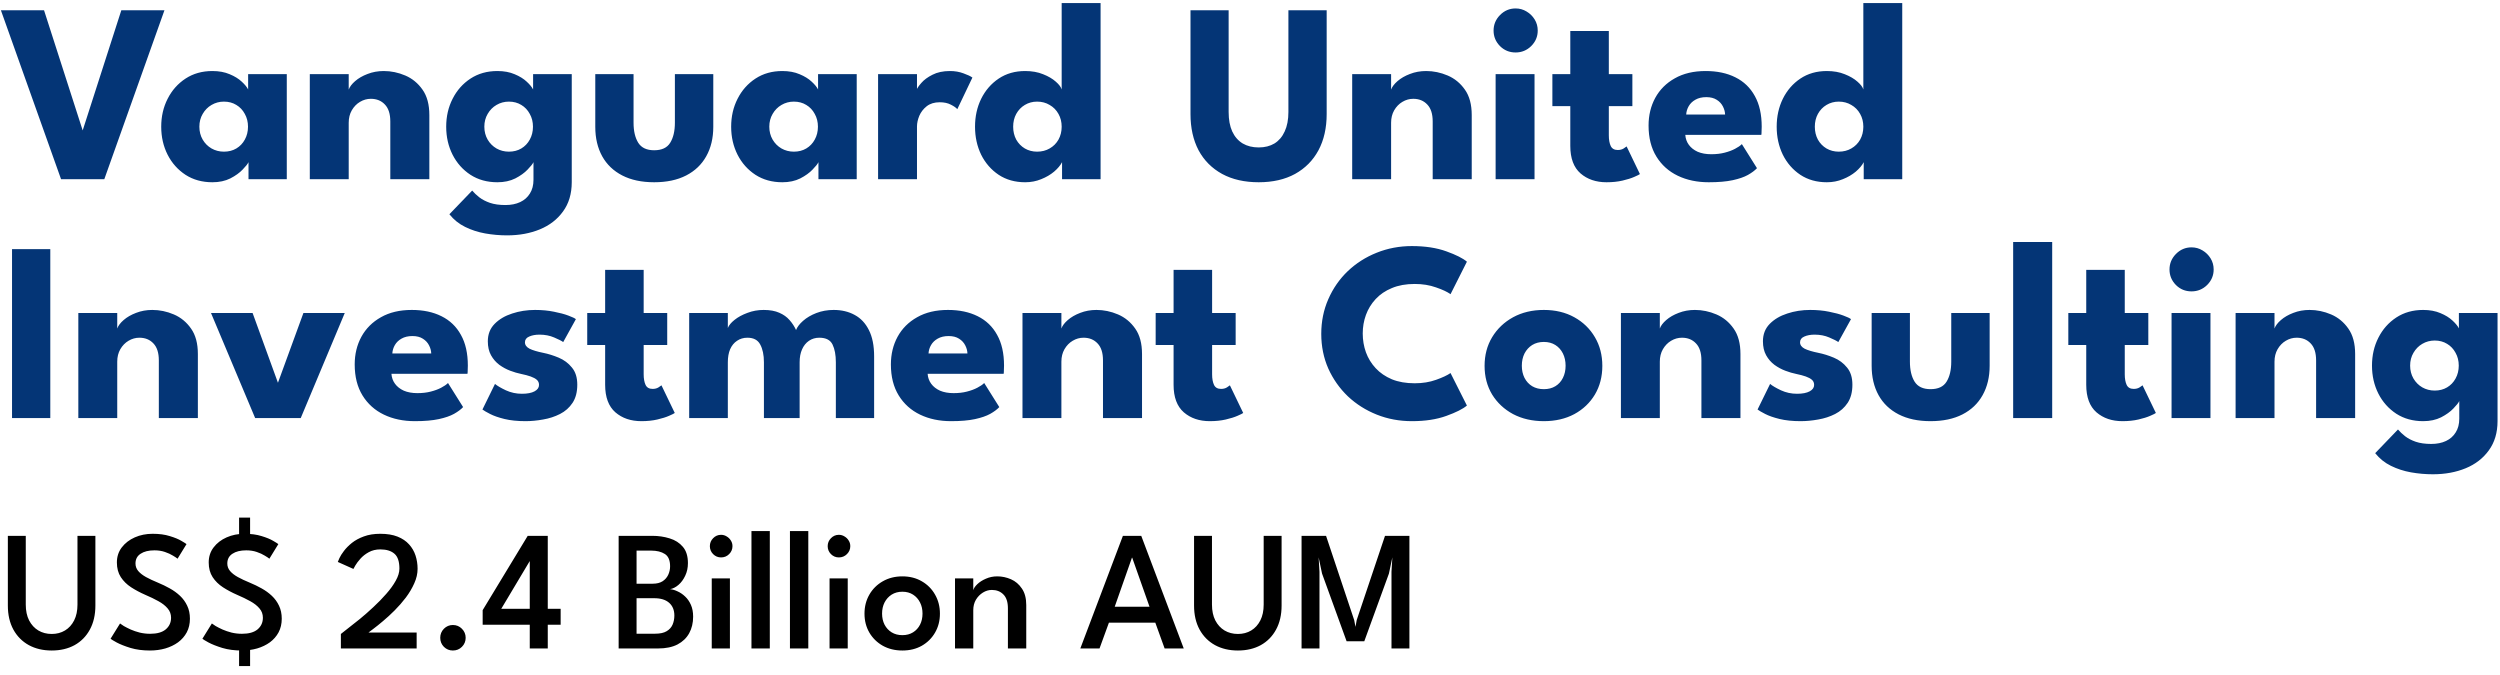
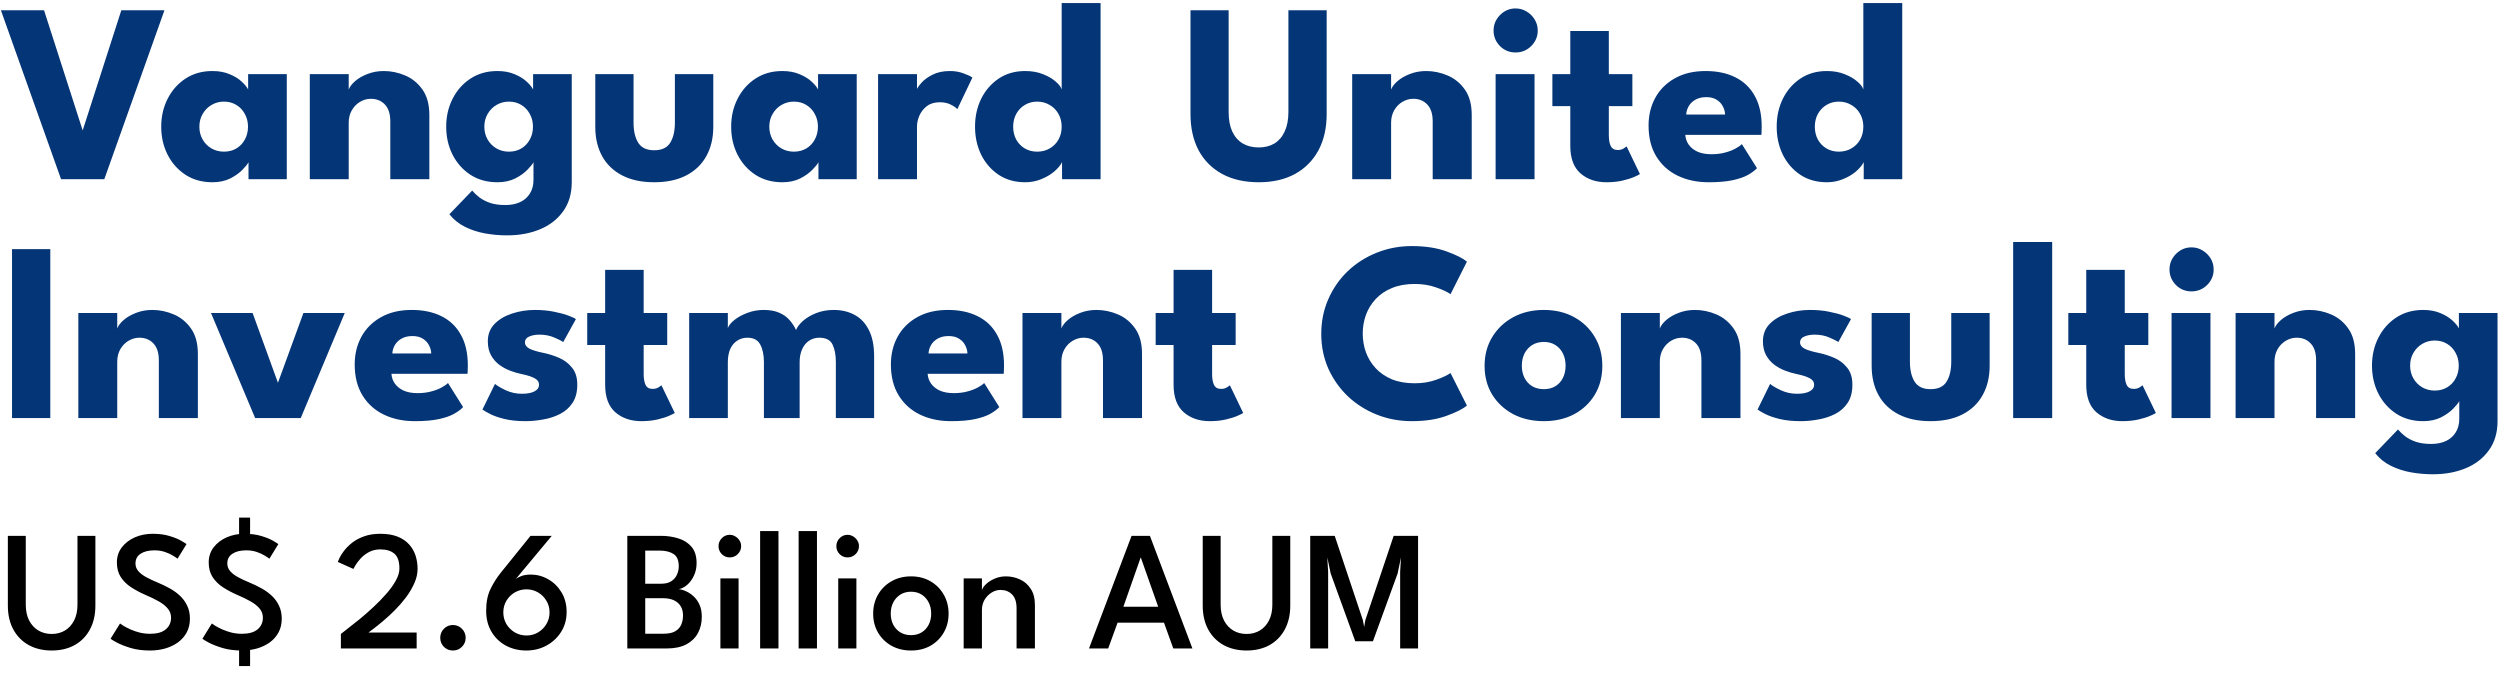
<svg xmlns="http://www.w3.org/2000/svg" width="293" height="79" viewBox="0 0 293 79" fill="none">
  <path d="M12.225 21H7.155L0.105 1.2H5.16L9.69 15.285L14.22 1.2H19.275L12.225 21ZM29.125 21V19.005C29.035 19.205 28.805 19.495 28.436 19.875C28.076 20.255 27.596 20.6 26.995 20.91C26.395 21.21 25.695 21.36 24.895 21.36C23.695 21.36 22.645 21.07 21.745 20.49C20.846 19.9 20.145 19.115 19.645 18.135C19.145 17.145 18.895 16.05 18.895 14.85C18.895 13.65 19.145 12.56 19.645 11.58C20.145 10.59 20.846 9.8 21.745 9.21C22.645 8.62 23.695 8.325 24.895 8.325C25.666 8.325 26.34 8.45 26.921 8.7C27.5 8.94 27.971 9.23 28.331 9.57C28.691 9.9 28.941 10.205 29.081 10.485V8.685H33.611V21H29.125ZM23.366 14.85C23.366 15.41 23.495 15.915 23.756 16.365C24.015 16.805 24.36 17.15 24.791 17.4C25.23 17.65 25.715 17.775 26.245 17.775C26.796 17.775 27.28 17.65 27.701 17.4C28.12 17.15 28.451 16.805 28.691 16.365C28.941 15.915 29.066 15.41 29.066 14.85C29.066 14.29 28.941 13.79 28.691 13.35C28.451 12.9 28.12 12.55 27.701 12.3C27.28 12.04 26.796 11.91 26.245 11.91C25.715 11.91 25.23 12.04 24.791 12.3C24.36 12.55 24.015 12.9 23.756 13.35C23.495 13.79 23.366 14.29 23.366 14.85ZM44.979 8.325C45.839 8.325 46.679 8.5 47.499 8.85C48.319 9.2 48.994 9.755 49.524 10.515C50.054 11.265 50.319 12.255 50.319 13.485V21H45.744V14.235C45.744 13.355 45.534 12.695 45.114 12.255C44.694 11.805 44.144 11.58 43.464 11.58C43.014 11.58 42.589 11.7 42.189 11.94C41.799 12.17 41.479 12.5 41.229 12.93C40.989 13.35 40.869 13.835 40.869 14.385V21H36.309V8.685H40.869V10.5C40.989 10.17 41.239 9.84 41.619 9.51C42.009 9.17 42.494 8.89 43.074 8.67C43.664 8.44 44.299 8.325 44.979 8.325ZM59.434 27.585C58.574 27.585 57.719 27.51 56.869 27.36C56.029 27.21 55.244 26.955 54.514 26.595C53.784 26.235 53.169 25.74 52.669 25.11L55.339 22.335C55.569 22.605 55.849 22.87 56.179 23.13C56.519 23.39 56.934 23.605 57.424 23.775C57.924 23.945 58.529 24.03 59.239 24.03C59.899 24.03 60.474 23.915 60.964 23.685C61.454 23.455 61.834 23.12 62.104 22.68C62.384 22.24 62.524 21.705 62.524 21.075V20.775H67.009V21.345C67.009 22.705 66.669 23.85 65.989 24.78C65.319 25.71 64.414 26.41 63.274 26.88C62.134 27.35 60.854 27.585 59.434 27.585ZM62.524 21V19.005C62.434 19.205 62.204 19.495 61.834 19.875C61.474 20.255 60.994 20.6 60.394 20.91C59.794 21.21 59.094 21.36 58.294 21.36C57.094 21.36 56.044 21.07 55.144 20.49C54.244 19.9 53.544 19.115 53.044 18.135C52.544 17.145 52.294 16.05 52.294 14.85C52.294 13.65 52.544 12.56 53.044 11.58C53.544 10.59 54.244 9.8 55.144 9.21C56.044 8.62 57.094 8.325 58.294 8.325C59.064 8.325 59.739 8.45 60.319 8.7C60.899 8.94 61.369 9.23 61.729 9.57C62.089 9.9 62.339 10.205 62.479 10.485V8.685H67.009V21H62.524ZM56.764 14.85C56.764 15.41 56.894 15.915 57.154 16.365C57.414 16.805 57.759 17.15 58.189 17.4C58.629 17.65 59.114 17.775 59.644 17.775C60.194 17.775 60.679 17.65 61.099 17.4C61.519 17.15 61.849 16.805 62.089 16.365C62.339 15.915 62.464 15.41 62.464 14.85C62.464 14.29 62.339 13.79 62.089 13.35C61.849 12.9 61.519 12.55 61.099 12.3C60.679 12.04 60.194 11.91 59.644 11.91C59.114 11.91 58.629 12.04 58.189 12.3C57.759 12.55 57.414 12.9 57.154 13.35C56.894 13.79 56.764 14.29 56.764 14.85ZM74.252 14.385C74.252 15.365 74.437 16.15 74.807 16.74C75.177 17.32 75.797 17.61 76.667 17.61C77.557 17.61 78.182 17.32 78.542 16.74C78.912 16.15 79.097 15.365 79.097 14.385V8.685H83.597V14.865C83.597 16.185 83.322 17.335 82.772 18.315C82.232 19.285 81.447 20.035 80.417 20.565C79.387 21.095 78.137 21.36 76.667 21.36C75.207 21.36 73.962 21.095 72.932 20.565C71.902 20.035 71.117 19.285 70.577 18.315C70.037 17.335 69.767 16.185 69.767 14.865V8.685H74.252V14.385ZM95.922 21V19.005C95.832 19.205 95.602 19.495 95.232 19.875C94.872 20.255 94.392 20.6 93.792 20.91C93.192 21.21 92.492 21.36 91.692 21.36C90.492 21.36 89.442 21.07 88.542 20.49C87.642 19.9 86.942 19.115 86.442 18.135C85.942 17.145 85.692 16.05 85.692 14.85C85.692 13.65 85.942 12.56 86.442 11.58C86.942 10.59 87.642 9.8 88.542 9.21C89.442 8.62 90.492 8.325 91.692 8.325C92.462 8.325 93.137 8.45 93.717 8.7C94.297 8.94 94.767 9.23 95.127 9.57C95.487 9.9 95.737 10.205 95.877 10.485V8.685H100.407V21H95.922ZM90.162 14.85C90.162 15.41 90.292 15.915 90.552 16.365C90.812 16.805 91.157 17.15 91.587 17.4C92.027 17.65 92.512 17.775 93.042 17.775C93.592 17.775 94.077 17.65 94.497 17.4C94.917 17.15 95.247 16.805 95.487 16.365C95.737 15.915 95.862 15.41 95.862 14.85C95.862 14.29 95.737 13.79 95.487 13.35C95.247 12.9 94.917 12.55 94.497 12.3C94.077 12.04 93.592 11.91 93.042 11.91C92.512 11.91 92.027 12.04 91.587 12.3C91.157 12.55 90.812 12.9 90.552 13.35C90.292 13.79 90.162 14.29 90.162 14.85ZM107.471 21H102.911V8.685H107.471V10.59H107.396C107.476 10.36 107.671 10.07 107.981 9.72C108.291 9.36 108.726 9.04 109.286 8.76C109.846 8.47 110.531 8.325 111.341 8.325C111.911 8.325 112.436 8.415 112.916 8.595C113.396 8.765 113.746 8.93 113.966 9.09L112.196 12.795C112.056 12.625 111.806 12.45 111.446 12.27C111.096 12.08 110.656 11.985 110.126 11.985C109.516 11.985 109.011 12.14 108.611 12.45C108.221 12.76 107.931 13.135 107.741 13.575C107.561 14.015 107.471 14.43 107.471 14.82V21ZM120.153 21.36C118.963 21.36 117.928 21.07 117.048 20.49C116.168 19.9 115.483 19.115 114.993 18.135C114.513 17.145 114.273 16.05 114.273 14.85C114.273 13.65 114.513 12.56 114.993 11.58C115.483 10.59 116.168 9.8 117.048 9.21C117.928 8.62 118.963 8.325 120.153 8.325C120.943 8.325 121.643 8.45 122.253 8.7C122.863 8.94 123.358 9.23 123.738 9.57C124.118 9.9 124.348 10.205 124.428 10.485V0.36H128.988V21H124.473V19.005C124.283 19.375 123.973 19.745 123.543 20.115C123.113 20.475 122.608 20.77 122.028 21C121.448 21.24 120.823 21.36 120.153 21.36ZM121.548 17.775C122.098 17.775 122.588 17.65 123.018 17.4C123.458 17.15 123.803 16.805 124.053 16.365C124.303 15.915 124.428 15.41 124.428 14.85C124.428 14.29 124.303 13.79 124.053 13.35C123.803 12.9 123.458 12.55 123.018 12.3C122.588 12.04 122.098 11.91 121.548 11.91C121.018 11.91 120.538 12.04 120.108 12.3C119.688 12.55 119.353 12.9 119.103 13.35C118.863 13.79 118.743 14.29 118.743 14.85C118.743 15.41 118.863 15.915 119.103 16.365C119.353 16.805 119.688 17.15 120.108 17.4C120.538 17.65 121.018 17.775 121.548 17.775ZM151.001 1.2H155.486V13.365C155.486 14.995 155.166 16.41 154.526 17.61C153.886 18.8 152.971 19.725 151.781 20.385C150.591 21.035 149.171 21.36 147.521 21.36C145.861 21.36 144.431 21.035 143.231 20.385C142.031 19.725 141.111 18.8 140.471 17.61C139.841 16.41 139.526 14.995 139.526 13.365V1.2H143.996V13.125C143.996 14.025 144.136 14.785 144.416 15.405C144.706 16.025 145.116 16.495 145.646 16.815C146.176 17.125 146.801 17.28 147.521 17.28C148.231 17.28 148.846 17.125 149.366 16.815C149.886 16.495 150.286 16.025 150.566 15.405C150.856 14.785 151.001 14.025 151.001 13.125V1.2ZM167.147 8.325C168.007 8.325 168.847 8.5 169.667 8.85C170.487 9.2 171.162 9.755 171.692 10.515C172.222 11.265 172.487 12.255 172.487 13.485V21H167.912V14.235C167.912 13.355 167.702 12.695 167.282 12.255C166.862 11.805 166.312 11.58 165.632 11.58C165.182 11.58 164.757 11.7 164.357 11.94C163.967 12.17 163.647 12.5 163.397 12.93C163.157 13.35 163.037 13.835 163.037 14.385V21H158.477V8.685H163.037V10.5C163.157 10.17 163.407 9.84 163.787 9.51C164.177 9.17 164.662 8.89 165.242 8.67C165.832 8.44 166.467 8.325 167.147 8.325ZM175.287 21V8.685H179.847V21H175.287ZM177.627 6.15C176.907 6.15 176.297 5.9 175.797 5.4C175.297 4.89 175.047 4.285 175.047 3.585C175.047 2.885 175.297 2.28 175.797 1.77C176.307 1.25 176.917 0.99 177.627 0.99C178.097 0.99 178.527 1.11 178.917 1.35C179.307 1.58 179.622 1.89 179.862 2.28C180.102 2.67 180.222 3.105 180.222 3.585C180.222 4.285 179.967 4.89 179.457 5.4C178.947 5.9 178.337 6.15 177.627 6.15ZM181.939 8.685H184.039V3.63H188.554V8.685H191.314V12.435H188.554V15.87C188.554 16.38 188.629 16.795 188.779 17.115C188.929 17.425 189.204 17.58 189.604 17.58C189.874 17.58 190.104 17.52 190.294 17.4C190.484 17.28 190.599 17.2 190.639 17.16L192.199 20.4C192.129 20.46 191.909 20.57 191.539 20.73C191.179 20.89 190.719 21.035 190.159 21.165C189.599 21.295 188.974 21.36 188.284 21.36C187.054 21.36 186.039 21.015 185.239 20.325C184.439 19.625 184.039 18.55 184.039 17.1V12.435H181.939V8.685ZM197.517 15.81C197.547 16.25 197.687 16.64 197.937 16.98C198.187 17.32 198.532 17.59 198.972 17.79C199.422 17.98 199.952 18.075 200.562 18.075C201.142 18.075 201.662 18.015 202.122 17.895C202.592 17.775 202.997 17.625 203.337 17.445C203.687 17.265 203.957 17.08 204.147 16.89L205.917 19.71C205.667 19.98 205.312 20.245 204.852 20.505C204.402 20.755 203.807 20.96 203.067 21.12C202.327 21.28 201.392 21.36 200.262 21.36C198.902 21.36 197.692 21.105 196.632 20.595C195.572 20.085 194.737 19.335 194.127 18.345C193.517 17.355 193.212 16.145 193.212 14.715C193.212 13.515 193.472 12.435 193.992 11.475C194.522 10.505 195.287 9.74 196.287 9.18C197.287 8.61 198.492 8.325 199.902 8.325C201.242 8.325 202.402 8.57 203.382 9.06C204.372 9.55 205.132 10.28 205.662 11.25C206.202 12.21 206.472 13.41 206.472 14.85C206.472 14.93 206.467 15.09 206.457 15.33C206.457 15.57 206.447 15.73 206.427 15.81H197.517ZM202.182 13.425C202.172 13.105 202.087 12.79 201.927 12.48C201.767 12.16 201.527 11.9 201.207 11.7C200.887 11.49 200.477 11.385 199.977 11.385C199.477 11.385 199.052 11.485 198.702 11.685C198.362 11.875 198.102 12.125 197.922 12.435C197.742 12.745 197.642 13.075 197.622 13.425H202.182ZM214.108 21.36C212.918 21.36 211.883 21.07 211.003 20.49C210.123 19.9 209.438 19.115 208.948 18.135C208.468 17.145 208.228 16.05 208.228 14.85C208.228 13.65 208.468 12.56 208.948 11.58C209.438 10.59 210.123 9.8 211.003 9.21C211.883 8.62 212.918 8.325 214.108 8.325C214.898 8.325 215.598 8.45 216.208 8.7C216.818 8.94 217.313 9.23 217.693 9.57C218.073 9.9 218.303 10.205 218.383 10.485V0.36H222.943V21H218.428V19.005C218.238 19.375 217.928 19.745 217.498 20.115C217.068 20.475 216.563 20.77 215.983 21C215.403 21.24 214.778 21.36 214.108 21.36ZM215.503 17.775C216.053 17.775 216.543 17.65 216.973 17.4C217.413 17.15 217.758 16.805 218.008 16.365C218.258 15.915 218.383 15.41 218.383 14.85C218.383 14.29 218.258 13.79 218.008 13.35C217.758 12.9 217.413 12.55 216.973 12.3C216.543 12.04 216.053 11.91 215.503 11.91C214.973 11.91 214.493 12.04 214.063 12.3C213.643 12.55 213.308 12.9 213.058 13.35C212.818 13.79 212.698 14.29 212.698 14.85C212.698 15.41 212.818 15.915 213.058 16.365C213.308 16.805 213.643 17.15 214.063 17.4C214.493 17.65 214.973 17.775 215.503 17.775ZM1.41 29.2H5.895V49H1.41V29.2ZM17.85 36.325C18.71 36.325 19.55 36.5 20.37 36.85C21.19 37.2 21.865 37.755 22.395 38.515C22.925 39.265 23.19 40.255 23.19 41.485V49H18.615V42.235C18.615 41.355 18.405 40.695 17.985 40.255C17.565 39.805 17.015 39.58 16.335 39.58C15.885 39.58 15.46 39.7 15.06 39.94C14.67 40.17 14.35 40.5 14.1 40.93C13.86 41.35 13.74 41.835 13.74 42.385V49H9.18V36.685H13.74V38.5C13.86 38.17 14.11 37.84 14.49 37.51C14.88 37.17 15.365 36.89 15.945 36.67C16.535 36.44 17.17 36.325 17.85 36.325ZM24.73 36.685H29.605L32.575 44.86L35.56 36.685H40.405L35.245 49H29.905L24.73 36.685ZM45.876 43.81C45.906 44.25 46.046 44.64 46.296 44.98C46.546 45.32 46.891 45.59 47.331 45.79C47.781 45.98 48.311 46.075 48.921 46.075C49.501 46.075 50.021 46.015 50.481 45.895C50.951 45.775 51.356 45.625 51.696 45.445C52.046 45.265 52.316 45.08 52.506 44.89L54.276 47.71C54.026 47.98 53.671 48.245 53.211 48.505C52.761 48.755 52.166 48.96 51.426 49.12C50.686 49.28 49.751 49.36 48.621 49.36C47.261 49.36 46.051 49.105 44.991 48.595C43.931 48.085 43.096 47.335 42.486 46.345C41.876 45.355 41.571 44.145 41.571 42.715C41.571 41.515 41.831 40.435 42.351 39.475C42.881 38.505 43.646 37.74 44.646 37.18C45.646 36.61 46.851 36.325 48.261 36.325C49.601 36.325 50.761 36.57 51.741 37.06C52.731 37.55 53.491 38.28 54.021 39.25C54.561 40.21 54.831 41.41 54.831 42.85C54.831 42.93 54.826 43.09 54.816 43.33C54.816 43.57 54.806 43.73 54.786 43.81H45.876ZM50.541 41.425C50.531 41.105 50.446 40.79 50.286 40.48C50.126 40.16 49.886 39.9 49.566 39.7C49.246 39.49 48.836 39.385 48.336 39.385C47.836 39.385 47.411 39.485 47.061 39.685C46.721 39.875 46.461 40.125 46.281 40.435C46.101 40.745 46.001 41.075 45.981 41.425H50.541ZM62.708 36.325C63.518 36.325 64.258 36.395 64.928 36.535C65.598 36.665 66.158 36.815 66.608 36.985C67.068 37.155 67.363 37.295 67.493 37.405L66.008 40.09C65.818 39.95 65.463 39.77 64.943 39.55C64.433 39.33 63.863 39.22 63.233 39.22C62.753 39.22 62.348 39.295 62.018 39.445C61.688 39.585 61.523 39.81 61.523 40.12C61.523 40.43 61.703 40.68 62.063 40.87C62.433 41.05 62.963 41.21 63.653 41.35C64.253 41.47 64.863 41.66 65.483 41.92C66.103 42.18 66.618 42.565 67.028 43.075C67.448 43.575 67.658 44.245 67.658 45.085C67.658 45.945 67.473 46.655 67.103 47.215C66.733 47.775 66.243 48.21 65.633 48.52C65.023 48.83 64.363 49.045 63.653 49.165C62.943 49.295 62.253 49.36 61.583 49.36C60.643 49.36 59.823 49.275 59.123 49.105C58.433 48.935 57.873 48.74 57.443 48.52C57.013 48.3 56.713 48.125 56.543 47.995L58.013 44.995C58.273 45.215 58.698 45.465 59.288 45.745C59.878 46.015 60.503 46.15 61.163 46.15C61.803 46.15 62.298 46.055 62.648 45.865C62.998 45.675 63.173 45.425 63.173 45.115C63.173 44.865 63.088 44.665 62.918 44.515C62.748 44.365 62.508 44.235 62.198 44.125C61.888 44.015 61.513 43.915 61.073 43.825C60.673 43.745 60.248 43.62 59.798 43.45C59.348 43.28 58.923 43.05 58.523 42.76C58.123 42.46 57.798 42.085 57.548 41.635C57.298 41.185 57.173 40.64 57.173 40C57.173 39.18 57.438 38.5 57.968 37.96C58.498 37.42 59.183 37.015 60.023 36.745C60.863 36.465 61.758 36.325 62.708 36.325ZM68.823 36.685H70.923V31.63H75.438V36.685H78.198V40.435H75.438V43.87C75.438 44.38 75.513 44.795 75.663 45.115C75.813 45.425 76.088 45.58 76.488 45.58C76.758 45.58 76.988 45.52 77.178 45.4C77.368 45.28 77.483 45.2 77.523 45.16L79.083 48.4C79.013 48.46 78.793 48.57 78.423 48.73C78.063 48.89 77.603 49.035 77.043 49.165C76.483 49.295 75.858 49.36 75.168 49.36C73.938 49.36 72.923 49.015 72.123 48.325C71.323 47.625 70.923 46.55 70.923 45.1V40.435H68.823V36.685ZM97.707 36.325C98.637 36.325 99.457 36.52 100.167 36.91C100.877 37.29 101.432 37.88 101.832 38.68C102.242 39.48 102.447 40.51 102.447 41.77V49H97.962V42.46C97.962 41.6 97.832 40.905 97.572 40.375C97.312 39.845 96.797 39.58 96.027 39.58C95.567 39.58 95.162 39.7 94.812 39.94C94.462 40.18 94.192 40.515 94.002 40.945C93.812 41.365 93.717 41.87 93.717 42.46V49H89.532V42.46C89.532 41.6 89.387 40.905 89.097 40.375C88.817 39.845 88.317 39.58 87.597 39.58C87.137 39.58 86.732 39.7 86.382 39.94C86.032 40.17 85.762 40.5 85.572 40.93C85.392 41.35 85.302 41.86 85.302 42.46V49H80.772V36.685H85.302V38.44C85.422 38.13 85.682 37.815 86.082 37.495C86.492 37.165 86.997 36.89 87.597 36.67C88.197 36.44 88.832 36.325 89.502 36.325C90.232 36.325 90.842 36.435 91.332 36.655C91.822 36.865 92.222 37.15 92.532 37.51C92.852 37.87 93.107 38.26 93.297 38.68C93.437 38.32 93.712 37.96 94.122 37.6C94.542 37.23 95.062 36.925 95.682 36.685C96.312 36.445 96.987 36.325 97.707 36.325ZM108.718 43.81C108.748 44.25 108.888 44.64 109.138 44.98C109.388 45.32 109.733 45.59 110.173 45.79C110.623 45.98 111.153 46.075 111.763 46.075C112.343 46.075 112.863 46.015 113.323 45.895C113.793 45.775 114.198 45.625 114.538 45.445C114.888 45.265 115.158 45.08 115.348 44.89L117.118 47.71C116.868 47.98 116.513 48.245 116.053 48.505C115.603 48.755 115.008 48.96 114.268 49.12C113.528 49.28 112.593 49.36 111.463 49.36C110.103 49.36 108.893 49.105 107.833 48.595C106.773 48.085 105.938 47.335 105.328 46.345C104.718 45.355 104.413 44.145 104.413 42.715C104.413 41.515 104.673 40.435 105.193 39.475C105.723 38.505 106.488 37.74 107.488 37.18C108.488 36.61 109.693 36.325 111.103 36.325C112.443 36.325 113.603 36.57 114.583 37.06C115.573 37.55 116.333 38.28 116.863 39.25C117.403 40.21 117.673 41.41 117.673 42.85C117.673 42.93 117.668 43.09 117.658 43.33C117.658 43.57 117.648 43.73 117.628 43.81H108.718ZM113.383 41.425C113.373 41.105 113.288 40.79 113.128 40.48C112.968 40.16 112.728 39.9 112.408 39.7C112.088 39.49 111.678 39.385 111.178 39.385C110.678 39.385 110.253 39.485 109.903 39.685C109.563 39.875 109.303 40.125 109.123 40.435C108.943 40.745 108.843 41.075 108.823 41.425H113.383ZM128.505 36.325C129.365 36.325 130.205 36.5 131.025 36.85C131.845 37.2 132.52 37.755 133.05 38.515C133.58 39.265 133.845 40.255 133.845 41.485V49H129.27V42.235C129.27 41.355 129.06 40.695 128.64 40.255C128.22 39.805 127.67 39.58 126.99 39.58C126.54 39.58 126.115 39.7 125.715 39.94C125.325 40.17 125.005 40.5 124.755 40.93C124.515 41.35 124.395 41.835 124.395 42.385V49H119.835V36.685H124.395V38.5C124.515 38.17 124.765 37.84 125.145 37.51C125.535 37.17 126.02 36.89 126.6 36.67C127.19 36.44 127.825 36.325 128.505 36.325ZM135.444 36.685H137.544V31.63H142.059V36.685H144.819V40.435H142.059V43.87C142.059 44.38 142.134 44.795 142.284 45.115C142.434 45.425 142.709 45.58 143.109 45.58C143.379 45.58 143.609 45.52 143.799 45.4C143.989 45.28 144.104 45.2 144.144 45.16L145.704 48.4C145.634 48.46 145.414 48.57 145.044 48.73C144.684 48.89 144.224 49.035 143.664 49.165C143.104 49.295 142.479 49.36 141.789 49.36C140.559 49.36 139.544 49.015 138.744 48.325C137.944 47.625 137.544 46.55 137.544 45.1V40.435H135.444V36.685ZM165.802 44.92C166.722 44.92 167.557 44.785 168.307 44.515C169.067 44.245 169.632 43.98 170.002 43.72L171.922 47.53C171.452 47.93 170.647 48.335 169.507 48.745C168.377 49.155 167.032 49.36 165.472 49.36C164.012 49.36 162.642 49.105 161.362 48.595C160.082 48.085 158.952 47.37 157.972 46.45C157.002 45.52 156.237 44.435 155.677 43.195C155.127 41.945 154.852 40.59 154.852 39.13C154.852 37.67 155.127 36.315 155.677 35.065C156.227 33.805 156.987 32.71 157.957 31.78C158.937 30.85 160.067 30.13 161.347 29.62C162.637 29.1 164.012 28.84 165.472 28.84C167.032 28.84 168.377 29.045 169.507 29.455C170.647 29.865 171.452 30.27 171.922 30.67L170.002 34.48C169.632 34.21 169.067 33.945 168.307 33.685C167.557 33.415 166.722 33.28 165.802 33.28C164.782 33.28 163.892 33.44 163.132 33.76C162.372 34.07 161.737 34.5 161.227 35.05C160.717 35.6 160.337 36.22 160.087 36.91C159.837 37.6 159.712 38.325 159.712 39.085C159.712 39.855 159.837 40.59 160.087 41.29C160.337 41.98 160.717 42.6 161.227 43.15C161.737 43.7 162.372 44.135 163.132 44.455C163.892 44.765 164.782 44.92 165.802 44.92ZM180.938 49.36C179.588 49.36 178.388 49.085 177.338 48.535C176.298 47.975 175.478 47.21 174.878 46.24C174.288 45.26 173.993 44.14 173.993 42.88C173.993 41.62 174.288 40.5 174.878 39.52C175.478 38.53 176.298 37.75 177.338 37.18C178.388 36.61 179.588 36.325 180.938 36.325C182.288 36.325 183.478 36.61 184.508 37.18C185.538 37.75 186.343 38.53 186.923 39.52C187.503 40.5 187.793 41.62 187.793 42.88C187.793 44.14 187.503 45.26 186.923 46.24C186.343 47.21 185.538 47.975 184.508 48.535C183.478 49.085 182.288 49.36 180.938 49.36ZM180.938 45.61C181.458 45.61 181.908 45.495 182.288 45.265C182.668 45.035 182.963 44.71 183.173 44.29C183.383 43.87 183.488 43.395 183.488 42.865C183.488 42.325 183.383 41.845 183.173 41.425C182.963 41.005 182.668 40.675 182.288 40.435C181.908 40.195 181.458 40.075 180.938 40.075C180.418 40.075 179.963 40.195 179.573 40.435C179.193 40.675 178.893 41.005 178.673 41.425C178.463 41.845 178.358 42.325 178.358 42.865C178.358 43.395 178.463 43.87 178.673 44.29C178.893 44.71 179.193 45.035 179.573 45.265C179.963 45.495 180.418 45.61 180.938 45.61ZM198.641 36.325C199.501 36.325 200.341 36.5 201.161 36.85C201.981 37.2 202.656 37.755 203.186 38.515C203.716 39.265 203.981 40.255 203.981 41.485V49H199.406V42.235C199.406 41.355 199.196 40.695 198.776 40.255C198.356 39.805 197.806 39.58 197.126 39.58C196.676 39.58 196.251 39.7 195.851 39.94C195.461 40.17 195.141 40.5 194.891 40.93C194.651 41.35 194.531 41.835 194.531 42.385V49H189.971V36.685H194.531V38.5C194.651 38.17 194.901 37.84 195.281 37.51C195.671 37.17 196.156 36.89 196.736 36.67C197.326 36.44 197.961 36.325 198.641 36.325ZM212.151 36.325C212.961 36.325 213.701 36.395 214.371 36.535C215.041 36.665 215.601 36.815 216.051 36.985C216.511 37.155 216.806 37.295 216.936 37.405L215.451 40.09C215.261 39.95 214.906 39.77 214.386 39.55C213.876 39.33 213.306 39.22 212.676 39.22C212.196 39.22 211.791 39.295 211.461 39.445C211.131 39.585 210.966 39.81 210.966 40.12C210.966 40.43 211.146 40.68 211.506 40.87C211.876 41.05 212.406 41.21 213.096 41.35C213.696 41.47 214.306 41.66 214.926 41.92C215.546 42.18 216.061 42.565 216.471 43.075C216.891 43.575 217.101 44.245 217.101 45.085C217.101 45.945 216.916 46.655 216.546 47.215C216.176 47.775 215.686 48.21 215.076 48.52C214.466 48.83 213.806 49.045 213.096 49.165C212.386 49.295 211.696 49.36 211.026 49.36C210.086 49.36 209.266 49.275 208.566 49.105C207.876 48.935 207.316 48.74 206.886 48.52C206.456 48.3 206.156 48.125 205.986 47.995L207.456 44.995C207.716 45.215 208.141 45.465 208.731 45.745C209.321 46.015 209.946 46.15 210.606 46.15C211.246 46.15 211.741 46.055 212.091 45.865C212.441 45.675 212.616 45.425 212.616 45.115C212.616 44.865 212.531 44.665 212.361 44.515C212.191 44.365 211.951 44.235 211.641 44.125C211.331 44.015 210.956 43.915 210.516 43.825C210.116 43.745 209.691 43.62 209.241 43.45C208.791 43.28 208.366 43.05 207.966 42.76C207.566 42.46 207.241 42.085 206.991 41.635C206.741 41.185 206.616 40.64 206.616 40C206.616 39.18 206.881 38.5 207.411 37.96C207.941 37.42 208.626 37.015 209.466 36.745C210.306 36.465 211.201 36.325 212.151 36.325ZM223.842 42.385C223.842 43.365 224.027 44.15 224.397 44.74C224.767 45.32 225.387 45.61 226.257 45.61C227.147 45.61 227.772 45.32 228.132 44.74C228.502 44.15 228.687 43.365 228.687 42.385V36.685H233.187V42.865C233.187 44.185 232.912 45.335 232.362 46.315C231.822 47.285 231.037 48.035 230.007 48.565C228.977 49.095 227.727 49.36 226.257 49.36C224.797 49.36 223.552 49.095 222.522 48.565C221.492 48.035 220.707 47.285 220.167 46.315C219.627 45.335 219.357 44.185 219.357 42.865V36.685H223.842V42.385ZM240.517 49H235.942V28.36H240.517V49ZM242.407 36.685H244.507V31.63H249.022V36.685H251.782V40.435H249.022V43.87C249.022 44.38 249.097 44.795 249.247 45.115C249.397 45.425 249.672 45.58 250.072 45.58C250.342 45.58 250.572 45.52 250.762 45.4C250.952 45.28 251.067 45.2 251.107 45.16L252.667 48.4C252.597 48.46 252.377 48.57 252.007 48.73C251.647 48.89 251.187 49.035 250.627 49.165C250.067 49.295 249.442 49.36 248.752 49.36C247.522 49.36 246.507 49.015 245.707 48.325C244.907 47.625 244.507 46.55 244.507 45.1V40.435H242.407V36.685ZM254.506 49V36.685H259.066V49H254.506ZM256.846 34.15C256.126 34.15 255.516 33.9 255.016 33.4C254.516 32.89 254.266 32.285 254.266 31.585C254.266 30.885 254.516 30.28 255.016 29.77C255.526 29.25 256.136 28.99 256.846 28.99C257.316 28.99 257.746 29.11 258.136 29.35C258.526 29.58 258.841 29.89 259.081 30.28C259.321 30.67 259.441 31.105 259.441 31.585C259.441 32.285 259.186 32.89 258.676 33.4C258.166 33.9 257.556 34.15 256.846 34.15ZM270.682 36.325C271.542 36.325 272.382 36.5 273.202 36.85C274.022 37.2 274.697 37.755 275.227 38.515C275.757 39.265 276.022 40.255 276.022 41.485V49H271.447V42.235C271.447 41.355 271.237 40.695 270.817 40.255C270.397 39.805 269.847 39.58 269.167 39.58C268.717 39.58 268.292 39.7 267.892 39.94C267.502 40.17 267.182 40.5 266.932 40.93C266.692 41.35 266.572 41.835 266.572 42.385V49H262.012V36.685H266.572V38.5C266.692 38.17 266.942 37.84 267.322 37.51C267.712 37.17 268.197 36.89 268.777 36.67C269.367 36.44 270.002 36.325 270.682 36.325ZM285.137 55.585C284.277 55.585 283.422 55.51 282.572 55.36C281.732 55.21 280.947 54.955 280.217 54.595C279.487 54.235 278.872 53.74 278.372 53.11L281.042 50.335C281.272 50.605 281.552 50.87 281.882 51.13C282.222 51.39 282.637 51.605 283.127 51.775C283.627 51.945 284.232 52.03 284.942 52.03C285.602 52.03 286.177 51.915 286.667 51.685C287.157 51.455 287.537 51.12 287.807 50.68C288.087 50.24 288.227 49.705 288.227 49.075V48.775H292.712V49.345C292.712 50.705 292.372 51.85 291.692 52.78C291.022 53.71 290.117 54.41 288.977 54.88C287.837 55.35 286.557 55.585 285.137 55.585ZM288.227 49V47.005C288.137 47.205 287.907 47.495 287.537 47.875C287.177 48.255 286.697 48.6 286.097 48.91C285.497 49.21 284.797 49.36 283.997 49.36C282.797 49.36 281.747 49.07 280.847 48.49C279.947 47.9 279.247 47.115 278.747 46.135C278.247 45.145 277.997 44.05 277.997 42.85C277.997 41.65 278.247 40.56 278.747 39.58C279.247 38.59 279.947 37.8 280.847 37.21C281.747 36.62 282.797 36.325 283.997 36.325C284.767 36.325 285.442 36.45 286.022 36.7C286.602 36.94 287.072 37.23 287.432 37.57C287.792 37.9 288.042 38.205 288.182 38.485V36.685H292.712V49H288.227ZM282.467 42.85C282.467 43.41 282.597 43.915 282.857 44.365C283.117 44.805 283.462 45.15 283.892 45.4C284.332 45.65 284.817 45.775 285.347 45.775C285.897 45.775 286.382 45.65 286.802 45.4C287.222 45.15 287.552 44.805 287.792 44.365C288.042 43.915 288.167 43.41 288.167 42.85C288.167 42.29 288.042 41.79 287.792 41.35C287.552 40.9 287.222 40.55 286.802 40.3C286.382 40.04 285.897 39.91 285.347 39.91C284.817 39.91 284.332 40.04 283.892 40.3C283.462 40.55 283.117 40.9 282.857 41.35C282.597 41.79 282.467 42.29 282.467 42.85Z" fill="#043576" />
-   <path d="M9.08 62.8H11.18V70.97C11.18 72.057 10.963 72.997 10.53 73.79C10.103 74.577 9.507 75.183 8.74 75.61C7.973 76.03 7.08 76.24 6.06 76.24C5.047 76.24 4.153 76.03 3.38 75.61C2.607 75.183 2.003 74.577 1.57 73.79C1.137 72.997 0.92 72.057 0.92 70.97V62.8H3.02V70.86C3.02 71.58 3.15 72.197 3.41 72.71C3.677 73.223 4.037 73.617 4.49 73.89C4.95 74.163 5.473 74.3 6.06 74.3C6.647 74.3 7.167 74.163 7.62 73.89C8.073 73.617 8.43 73.223 8.69 72.71C8.95 72.197 9.08 71.58 9.08 70.86V62.8ZM17.889 62.56C18.662 62.56 19.332 62.65 19.899 62.83C20.472 63.003 20.926 63.19 21.259 63.39C21.592 63.583 21.792 63.71 21.859 63.77L20.809 65.48C20.709 65.393 20.529 65.273 20.269 65.12C20.016 64.96 19.702 64.817 19.329 64.69C18.962 64.563 18.552 64.5 18.099 64.5C17.419 64.5 16.879 64.633 16.479 64.9C16.079 65.16 15.879 65.54 15.879 66.04C15.879 66.373 15.986 66.667 16.199 66.92C16.412 67.173 16.716 67.41 17.109 67.63C17.509 67.85 17.986 68.073 18.539 68.3C19.006 68.493 19.459 68.713 19.899 68.96C20.346 69.207 20.746 69.497 21.099 69.83C21.452 70.163 21.732 70.55 21.939 70.99C22.152 71.43 22.259 71.937 22.259 72.51C22.259 73.11 22.136 73.643 21.889 74.11C21.642 74.57 21.302 74.96 20.869 75.28C20.436 75.593 19.936 75.833 19.369 76C18.809 76.16 18.209 76.24 17.569 76.24C16.729 76.24 15.972 76.14 15.299 75.94C14.632 75.733 14.092 75.52 13.679 75.3C13.266 75.073 13.026 74.927 12.959 74.86L14.069 73.07C14.149 73.137 14.296 73.237 14.509 73.37C14.729 73.497 14.999 73.633 15.319 73.78C15.639 73.92 15.992 74.04 16.379 74.14C16.772 74.233 17.179 74.28 17.599 74.28C18.406 74.28 19.016 74.107 19.429 73.76C19.842 73.407 20.049 72.953 20.049 72.4C20.049 71.98 19.916 71.617 19.649 71.31C19.389 70.997 19.029 70.713 18.569 70.46C18.116 70.207 17.599 69.957 17.019 69.71C16.426 69.45 15.876 69.157 15.369 68.83C14.869 68.503 14.466 68.107 14.159 67.64C13.852 67.167 13.699 66.593 13.699 65.92C13.699 65.247 13.889 64.66 14.269 64.16C14.656 63.653 15.166 63.26 15.799 62.98C16.432 62.7 17.129 62.56 17.889 62.56ZM28.021 60.66H29.311V62.93H28.021V60.66ZM28.021 75.79H29.311V78.06H28.021V75.79ZM28.651 62.56C29.424 62.56 30.094 62.65 30.661 62.83C31.234 63.003 31.687 63.19 32.021 63.39C32.354 63.583 32.554 63.71 32.621 63.77L31.571 65.48C31.471 65.393 31.291 65.273 31.031 65.12C30.777 64.96 30.464 64.817 30.091 64.69C29.724 64.563 29.314 64.5 28.861 64.5C28.181 64.5 27.641 64.633 27.241 64.9C26.841 65.16 26.641 65.54 26.641 66.04C26.641 66.373 26.747 66.667 26.961 66.92C27.174 67.173 27.477 67.41 27.871 67.63C28.271 67.85 28.747 68.073 29.301 68.3C29.767 68.493 30.221 68.713 30.661 68.96C31.107 69.207 31.507 69.497 31.861 69.83C32.214 70.163 32.494 70.55 32.701 70.99C32.914 71.43 33.021 71.937 33.021 72.51C33.021 73.11 32.897 73.643 32.651 74.11C32.404 74.57 32.064 74.96 31.631 75.28C31.197 75.593 30.697 75.833 30.131 76C29.571 76.16 28.971 76.24 28.331 76.24C27.491 76.24 26.734 76.14 26.061 75.94C25.394 75.733 24.854 75.52 24.441 75.3C24.027 75.073 23.787 74.927 23.721 74.86L24.831 73.07C24.911 73.137 25.057 73.237 25.271 73.37C25.491 73.497 25.761 73.633 26.081 73.78C26.401 73.92 26.754 74.04 27.141 74.14C27.534 74.233 27.941 74.28 28.361 74.28C29.167 74.28 29.777 74.107 30.191 73.76C30.604 73.407 30.811 72.953 30.811 72.4C30.811 71.98 30.677 71.617 30.411 71.31C30.151 70.997 29.791 70.713 29.331 70.46C28.877 70.207 28.361 69.957 27.781 69.71C27.187 69.45 26.637 69.157 26.131 68.83C25.631 68.503 25.227 68.107 24.921 67.64C24.614 67.167 24.461 66.593 24.461 65.92C24.461 65.247 24.651 64.66 25.031 64.16C25.417 63.653 25.927 63.26 26.561 62.98C27.194 62.7 27.891 62.56 28.651 62.56ZM44.571 64.39C44.057 64.39 43.604 64.5 43.211 64.72C42.824 64.933 42.501 65.187 42.241 65.48C41.981 65.773 41.781 66.04 41.641 66.28C41.507 66.52 41.434 66.653 41.421 66.68L39.591 65.86C39.604 65.8 39.667 65.65 39.781 65.41C39.894 65.163 40.071 64.883 40.311 64.57C40.551 64.25 40.861 63.937 41.241 63.63C41.627 63.323 42.094 63.07 42.641 62.87C43.194 62.663 43.837 62.56 44.571 62.56C45.364 62.56 46.037 62.67 46.591 62.89C47.144 63.11 47.594 63.413 47.941 63.8C48.287 64.18 48.541 64.617 48.701 65.11C48.861 65.603 48.941 66.123 48.941 66.67C48.941 67.23 48.811 67.797 48.551 68.37C48.297 68.943 47.967 69.5 47.561 70.04C47.154 70.573 46.717 71.073 46.251 71.54C45.784 72.007 45.331 72.423 44.891 72.79C44.457 73.157 44.084 73.457 43.771 73.69C43.464 73.923 43.271 74.07 43.191 74.13H48.831V76H39.951V74.3C40.124 74.16 40.407 73.937 40.801 73.63C41.201 73.323 41.661 72.96 42.181 72.54C42.701 72.113 43.227 71.65 43.761 71.15C44.301 70.65 44.801 70.137 45.261 69.61C45.727 69.083 46.101 68.567 46.381 68.06C46.667 67.553 46.811 67.08 46.811 66.64C46.811 65.813 46.617 65.233 46.231 64.9C45.844 64.56 45.291 64.39 44.571 64.39ZM53.076 76.24C52.669 76.24 52.319 76.097 52.026 75.81C51.739 75.517 51.596 75.163 51.596 74.75C51.596 74.337 51.739 73.983 52.026 73.69C52.319 73.397 52.669 73.25 53.076 73.25C53.496 73.25 53.849 73.397 54.136 73.69C54.429 73.983 54.576 74.337 54.576 74.75C54.576 75.163 54.429 75.517 54.136 75.81C53.849 76.097 53.496 76.24 53.076 76.24ZM64.198 62.8V71.35H65.708V73.22H64.198V76H62.088V73.22H56.568V71.51L61.848 62.8H64.198ZM62.088 71.35V65.77H62.078L58.748 71.35H62.088ZM72.505 62.8H76.445C77.171 62.8 77.852 62.9 78.485 63.1C79.125 63.293 79.641 63.623 80.035 64.09C80.428 64.55 80.625 65.187 80.625 66C80.625 66.547 80.518 67.04 80.305 67.48C80.098 67.92 79.835 68.277 79.515 68.55C79.195 68.823 78.868 68.99 78.535 69.05C78.815 69.077 79.108 69.163 79.415 69.31C79.728 69.45 80.022 69.65 80.295 69.91C80.575 70.17 80.802 70.497 80.975 70.89C81.148 71.283 81.235 71.743 81.235 72.27C81.235 73.003 81.082 73.65 80.775 74.21C80.468 74.77 80.011 75.21 79.405 75.53C78.798 75.843 78.038 76 77.125 76H72.505V62.8ZM74.605 74.27H76.785C77.358 74.27 77.805 74.173 78.125 73.98C78.451 73.787 78.685 73.53 78.825 73.21C78.965 72.883 79.035 72.527 79.035 72.14C79.035 71.507 78.832 71.01 78.425 70.65C78.018 70.29 77.435 70.11 76.675 70.11H74.605V74.27ZM74.605 68.41H76.505C76.965 68.41 77.345 68.317 77.645 68.13C77.945 67.937 78.168 67.683 78.315 67.37C78.462 67.05 78.535 66.717 78.535 66.37C78.535 65.67 78.332 65.19 77.925 64.93C77.518 64.663 76.975 64.53 76.295 64.53H74.605V68.41ZM83.416 76V67.79H85.546V76H83.416ZM84.506 65.33C84.146 65.33 83.836 65.2 83.576 64.94C83.322 64.68 83.196 64.37 83.196 64.01C83.196 63.65 83.322 63.34 83.576 63.08C83.836 62.813 84.146 62.68 84.506 62.68C84.746 62.68 84.966 62.743 85.166 62.87C85.372 62.99 85.536 63.15 85.656 63.35C85.782 63.543 85.846 63.763 85.846 64.01C85.846 64.37 85.716 64.68 85.456 64.94C85.196 65.2 84.879 65.33 84.506 65.33ZM90.221 76H88.071V62.24H90.221V76ZM94.733 76H92.582V62.24H94.733V76ZM97.224 76V67.79H99.354V76H97.224ZM98.314 65.33C97.954 65.33 97.644 65.2 97.384 64.94C97.131 64.68 97.004 64.37 97.004 64.01C97.004 63.65 97.131 63.34 97.384 63.08C97.644 62.813 97.954 62.68 98.314 62.68C98.554 62.68 98.774 62.743 98.974 62.87C99.181 62.99 99.344 63.15 99.464 63.35C99.591 63.543 99.654 63.763 99.654 64.01C99.654 64.37 99.524 64.68 99.264 64.94C99.004 65.2 98.688 65.33 98.314 65.33ZM105.759 76.24C104.899 76.24 104.133 76.053 103.459 75.68C102.793 75.3 102.269 74.787 101.889 74.14C101.509 73.487 101.319 72.747 101.319 71.92C101.319 71.093 101.509 70.35 101.889 69.69C102.269 69.03 102.793 68.51 103.459 68.13C104.133 67.743 104.899 67.55 105.759 67.55C106.619 67.55 107.379 67.743 108.039 68.13C108.699 68.51 109.216 69.03 109.589 69.69C109.969 70.35 110.159 71.093 110.159 71.92C110.159 72.747 109.969 73.487 109.589 74.14C109.216 74.787 108.699 75.3 108.039 75.68C107.379 76.053 106.619 76.24 105.759 76.24ZM105.759 74.44C106.239 74.44 106.656 74.33 107.009 74.11C107.363 73.89 107.636 73.59 107.829 73.21C108.023 72.83 108.119 72.397 108.119 71.91C108.119 71.423 108.023 70.99 107.829 70.61C107.636 70.223 107.363 69.917 107.009 69.69C106.656 69.463 106.239 69.35 105.759 69.35C105.279 69.35 104.859 69.463 104.499 69.69C104.146 69.917 103.869 70.223 103.669 70.61C103.476 70.99 103.379 71.423 103.379 71.91C103.379 72.397 103.476 72.83 103.669 73.21C103.869 73.59 104.146 73.89 104.499 74.11C104.859 74.33 105.279 74.44 105.759 74.44ZM116.877 67.55C117.43 67.55 117.967 67.663 118.487 67.89C119.007 68.117 119.433 68.48 119.767 68.98C120.107 69.473 120.277 70.117 120.277 70.91V76H118.127V71.3C118.127 70.56 117.95 70.017 117.597 69.67C117.25 69.317 116.8 69.14 116.247 69.14C115.88 69.14 115.53 69.243 115.197 69.45C114.863 69.657 114.59 69.937 114.377 70.29C114.17 70.643 114.067 71.05 114.067 71.51V76H111.927V67.79H114.067V69.17C114.127 68.943 114.287 68.707 114.547 68.46C114.813 68.207 115.15 67.993 115.557 67.82C115.963 67.64 116.403 67.55 116.877 67.55ZM131.604 62.8H133.754L138.734 76H136.494L135.404 72.98H129.964L128.864 76H126.614L131.604 62.8ZM130.644 71.11H134.724L132.694 65.36H132.664L130.644 71.11ZM148.103 62.8H150.203V70.97C150.203 72.057 149.987 72.997 149.553 73.79C149.127 74.577 148.53 75.183 147.763 75.61C146.997 76.03 146.103 76.24 145.083 76.24C144.07 76.24 143.177 76.03 142.403 75.61C141.63 75.183 141.027 74.577 140.593 73.79C140.16 72.997 139.943 72.057 139.943 70.97V62.8H142.043V70.86C142.043 71.58 142.173 72.197 142.433 72.71C142.7 73.223 143.06 73.617 143.513 73.89C143.973 74.163 144.497 74.3 145.083 74.3C145.67 74.3 146.19 74.163 146.643 73.89C147.097 73.617 147.453 73.223 147.713 72.71C147.973 72.197 148.103 71.58 148.103 70.86V62.8ZM165.183 62.8V76H163.083V67.01L163.183 65.32L162.783 67.22L159.893 75.16H157.823L154.943 67.22L154.543 65.32L154.643 67.01V76H152.543V62.8H155.413L158.713 72.68L158.863 73.47L159.003 72.68L162.323 62.8H165.183Z" fill="black" />
+   <path d="M9.08 62.8H11.18V70.97C11.18 72.057 10.963 72.997 10.53 73.79C10.103 74.577 9.507 75.183 8.74 75.61C7.973 76.03 7.08 76.24 6.06 76.24C5.047 76.24 4.153 76.03 3.38 75.61C2.607 75.183 2.003 74.577 1.57 73.79C1.137 72.997 0.92 72.057 0.92 70.97V62.8H3.02V70.86C3.02 71.58 3.15 72.197 3.41 72.71C3.677 73.223 4.037 73.617 4.49 73.89C4.95 74.163 5.473 74.3 6.06 74.3C6.647 74.3 7.167 74.163 7.62 73.89C8.073 73.617 8.43 73.223 8.69 72.71C8.95 72.197 9.08 71.58 9.08 70.86V62.8ZM17.889 62.56C18.662 62.56 19.332 62.65 19.899 62.83C20.472 63.003 20.926 63.19 21.259 63.39C21.592 63.583 21.792 63.71 21.859 63.77L20.809 65.48C20.709 65.393 20.529 65.273 20.269 65.12C20.016 64.96 19.702 64.817 19.329 64.69C18.962 64.563 18.552 64.5 18.099 64.5C17.419 64.5 16.879 64.633 16.479 64.9C16.079 65.16 15.879 65.54 15.879 66.04C15.879 66.373 15.986 66.667 16.199 66.92C16.412 67.173 16.716 67.41 17.109 67.63C17.509 67.85 17.986 68.073 18.539 68.3C19.006 68.493 19.459 68.713 19.899 68.96C20.346 69.207 20.746 69.497 21.099 69.83C21.452 70.163 21.732 70.55 21.939 70.99C22.152 71.43 22.259 71.937 22.259 72.51C22.259 73.11 22.136 73.643 21.889 74.11C21.642 74.57 21.302 74.96 20.869 75.28C20.436 75.593 19.936 75.833 19.369 76C18.809 76.16 18.209 76.24 17.569 76.24C16.729 76.24 15.972 76.14 15.299 75.94C14.632 75.733 14.092 75.52 13.679 75.3C13.266 75.073 13.026 74.927 12.959 74.86L14.069 73.07C14.149 73.137 14.296 73.237 14.509 73.37C14.729 73.497 14.999 73.633 15.319 73.78C15.639 73.92 15.992 74.04 16.379 74.14C16.772 74.233 17.179 74.28 17.599 74.28C18.406 74.28 19.016 74.107 19.429 73.76C19.842 73.407 20.049 72.953 20.049 72.4C20.049 71.98 19.916 71.617 19.649 71.31C19.389 70.997 19.029 70.713 18.569 70.46C18.116 70.207 17.599 69.957 17.019 69.71C16.426 69.45 15.876 69.157 15.369 68.83C14.869 68.503 14.466 68.107 14.159 67.64C13.852 67.167 13.699 66.593 13.699 65.92C13.699 65.247 13.889 64.66 14.269 64.16C14.656 63.653 15.166 63.26 15.799 62.98C16.432 62.7 17.129 62.56 17.889 62.56ZM28.021 60.66H29.311V62.93H28.021V60.66ZM28.021 75.79H29.311V78.06H28.021V75.79ZM28.651 62.56C29.424 62.56 30.094 62.65 30.661 62.83C31.234 63.003 31.687 63.19 32.021 63.39C32.354 63.583 32.554 63.71 32.621 63.77L31.571 65.48C31.471 65.393 31.291 65.273 31.031 65.12C30.777 64.96 30.464 64.817 30.091 64.69C29.724 64.563 29.314 64.5 28.861 64.5C28.181 64.5 27.641 64.633 27.241 64.9C26.841 65.16 26.641 65.54 26.641 66.04C26.641 66.373 26.747 66.667 26.961 66.92C27.174 67.173 27.477 67.41 27.871 67.63C28.271 67.85 28.747 68.073 29.301 68.3C29.767 68.493 30.221 68.713 30.661 68.96C31.107 69.207 31.507 69.497 31.861 69.83C32.214 70.163 32.494 70.55 32.701 70.99C32.914 71.43 33.021 71.937 33.021 72.51C33.021 73.11 32.897 73.643 32.651 74.11C32.404 74.57 32.064 74.96 31.631 75.28C31.197 75.593 30.697 75.833 30.131 76C29.571 76.16 28.971 76.24 28.331 76.24C27.491 76.24 26.734 76.14 26.061 75.94C25.394 75.733 24.854 75.52 24.441 75.3C24.027 75.073 23.787 74.927 23.721 74.86L24.831 73.07C24.911 73.137 25.057 73.237 25.271 73.37C25.491 73.497 25.761 73.633 26.081 73.78C26.401 73.92 26.754 74.04 27.141 74.14C27.534 74.233 27.941 74.28 28.361 74.28C29.167 74.28 29.777 74.107 30.191 73.76C30.604 73.407 30.811 72.953 30.811 72.4C30.811 71.98 30.677 71.617 30.411 71.31C30.151 70.997 29.791 70.713 29.331 70.46C28.877 70.207 28.361 69.957 27.781 69.71C27.187 69.45 26.637 69.157 26.131 68.83C25.631 68.503 25.227 68.107 24.921 67.64C24.614 67.167 24.461 66.593 24.461 65.92C24.461 65.247 24.651 64.66 25.031 64.16C25.417 63.653 25.927 63.26 26.561 62.98C27.194 62.7 27.891 62.56 28.651 62.56ZM44.571 64.39C44.057 64.39 43.604 64.5 43.211 64.72C42.824 64.933 42.501 65.187 42.241 65.48C41.981 65.773 41.781 66.04 41.641 66.28C41.507 66.52 41.434 66.653 41.421 66.68L39.591 65.86C39.604 65.8 39.667 65.65 39.781 65.41C39.894 65.163 40.071 64.883 40.311 64.57C40.551 64.25 40.861 63.937 41.241 63.63C41.627 63.323 42.094 63.07 42.641 62.87C43.194 62.663 43.837 62.56 44.571 62.56C45.364 62.56 46.037 62.67 46.591 62.89C47.144 63.11 47.594 63.413 47.941 63.8C48.287 64.18 48.541 64.617 48.701 65.11C48.861 65.603 48.941 66.123 48.941 66.67C48.941 67.23 48.811 67.797 48.551 68.37C48.297 68.943 47.967 69.5 47.561 70.04C47.154 70.573 46.717 71.073 46.251 71.54C45.784 72.007 45.331 72.423 44.891 72.79C44.457 73.157 44.084 73.457 43.771 73.69C43.464 73.923 43.271 74.07 43.191 74.13H48.831V76H39.951V74.3C40.124 74.16 40.407 73.937 40.801 73.63C41.201 73.323 41.661 72.96 42.181 72.54C42.701 72.113 43.227 71.65 43.761 71.15C44.301 70.65 44.801 70.137 45.261 69.61C45.727 69.083 46.101 68.567 46.381 68.06C46.667 67.553 46.811 67.08 46.811 66.64C46.811 65.813 46.617 65.233 46.231 64.9C45.844 64.56 45.291 64.39 44.571 64.39ZM53.076 76.24C52.669 76.24 52.319 76.097 52.026 75.81C51.739 75.517 51.596 75.163 51.596 74.75C51.596 74.337 51.739 73.983 52.026 73.69C52.319 73.397 52.669 73.25 53.076 73.25C53.496 73.25 53.849 73.397 54.136 73.69C54.429 73.983 54.576 74.337 54.576 74.75C54.576 75.163 54.429 75.517 54.136 75.81C53.849 76.097 53.496 76.24 53.076 76.24ZM62.208 67.34C62.935 67.34 63.615 67.523 64.248 67.89C64.888 68.25 65.408 68.76 65.808 69.42C66.208 70.08 66.408 70.847 66.408 71.72C66.408 72.593 66.195 73.37 65.768 74.05C65.341 74.73 64.768 75.267 64.048 75.66C63.335 76.047 62.548 76.24 61.688 76.24C60.808 76.24 60.011 76.05 59.298 75.67C58.592 75.29 58.028 74.75 57.608 74.05C57.188 73.35 56.978 72.527 56.978 71.58C56.978 70.573 57.148 69.723 57.488 69.03C57.828 68.33 58.225 67.7 58.678 67.14L62.178 62.8H64.668L60.408 67.91C60.535 67.777 60.752 67.65 61.058 67.53C61.365 67.403 61.748 67.34 62.208 67.34ZM61.708 74.48C62.202 74.48 62.651 74.36 63.058 74.12C63.471 73.873 63.798 73.547 64.038 73.14C64.285 72.727 64.408 72.27 64.408 71.77C64.408 71.27 64.285 70.817 64.038 70.41C63.798 69.997 63.471 69.67 63.058 69.43C62.651 69.19 62.202 69.07 61.708 69.07C61.208 69.07 60.752 69.19 60.338 69.43C59.925 69.67 59.595 69.997 59.348 70.41C59.108 70.817 58.988 71.27 58.988 71.77C58.988 72.27 59.108 72.727 59.348 73.14C59.595 73.547 59.925 73.873 60.338 74.12C60.752 74.36 61.208 74.48 61.708 74.48ZM73.52 62.8H77.46C78.187 62.8 78.867 62.9 79.501 63.1C80.141 63.293 80.657 63.623 81.05 64.09C81.444 64.55 81.641 65.187 81.641 66C81.641 66.547 81.534 67.04 81.32 67.48C81.114 67.92 80.85 68.277 80.531 68.55C80.21 68.823 79.884 68.99 79.55 69.05C79.831 69.077 80.124 69.163 80.43 69.31C80.744 69.45 81.037 69.65 81.311 69.91C81.591 70.17 81.817 70.497 81.99 70.89C82.164 71.283 82.251 71.743 82.251 72.27C82.251 73.003 82.097 73.65 81.79 74.21C81.484 74.77 81.027 75.21 80.421 75.53C79.814 75.843 79.054 76 78.141 76H73.52V62.8ZM75.621 74.27H77.8C78.374 74.27 78.82 74.173 79.141 73.98C79.467 73.787 79.701 73.53 79.841 73.21C79.981 72.883 80.05 72.527 80.05 72.14C80.05 71.507 79.847 71.01 79.441 70.65C79.034 70.29 78.451 70.11 77.691 70.11H75.621V74.27ZM75.621 68.41H77.52C77.981 68.41 78.361 68.317 78.66 68.13C78.96 67.937 79.184 67.683 79.331 67.37C79.477 67.05 79.55 66.717 79.55 66.37C79.55 65.67 79.347 65.19 78.941 64.93C78.534 64.663 77.99 64.53 77.311 64.53H75.621V68.41ZM84.431 76V67.79H86.561V76H84.431ZM85.521 65.33C85.161 65.33 84.851 65.2 84.591 64.94C84.338 64.68 84.211 64.37 84.211 64.01C84.211 63.65 84.338 63.34 84.591 63.08C84.851 62.813 85.161 62.68 85.521 62.68C85.761 62.68 85.981 62.743 86.181 62.87C86.388 62.99 86.551 63.15 86.671 63.35C86.798 63.543 86.861 63.763 86.861 64.01C86.861 64.37 86.731 64.68 86.471 64.94C86.211 65.2 85.895 65.33 85.521 65.33ZM91.236 76H89.086V62.24H91.236V76ZM95.748 76H93.598V62.24H95.748V76ZM98.24 76V67.79H100.37V76H98.24ZM99.33 65.33C98.97 65.33 98.66 65.2 98.4 64.94C98.147 64.68 98.02 64.37 98.02 64.01C98.02 63.65 98.147 63.34 98.4 63.08C98.66 62.813 98.97 62.68 99.33 62.68C99.57 62.68 99.79 62.743 99.99 62.87C100.197 62.99 100.36 63.15 100.48 63.35C100.607 63.543 100.67 63.763 100.67 64.01C100.67 64.37 100.54 64.68 100.28 64.94C100.02 65.2 99.703 65.33 99.33 65.33ZM106.775 76.24C105.915 76.24 105.148 76.053 104.475 75.68C103.808 75.3 103.285 74.787 102.905 74.14C102.525 73.487 102.335 72.747 102.335 71.92C102.335 71.093 102.525 70.35 102.905 69.69C103.285 69.03 103.808 68.51 104.475 68.13C105.148 67.743 105.915 67.55 106.775 67.55C107.635 67.55 108.395 67.743 109.055 68.13C109.715 68.51 110.232 69.03 110.605 69.69C110.985 70.35 111.175 71.093 111.175 71.92C111.175 72.747 110.985 73.487 110.605 74.14C110.232 74.787 109.715 75.3 109.055 75.68C108.395 76.053 107.635 76.24 106.775 76.24ZM106.775 74.44C107.255 74.44 107.672 74.33 108.025 74.11C108.378 73.89 108.652 73.59 108.845 73.21C109.038 72.83 109.135 72.397 109.135 71.91C109.135 71.423 109.038 70.99 108.845 70.61C108.652 70.223 108.378 69.917 108.025 69.69C107.672 69.463 107.255 69.35 106.775 69.35C106.295 69.35 105.875 69.463 105.515 69.69C105.162 69.917 104.885 70.223 104.685 70.61C104.492 70.99 104.395 71.423 104.395 71.91C104.395 72.397 104.492 72.83 104.685 73.21C104.885 73.59 105.162 73.89 105.515 74.11C105.875 74.33 106.295 74.44 106.775 74.44ZM117.892 67.55C118.446 67.55 118.982 67.663 119.502 67.89C120.022 68.117 120.449 68.48 120.782 68.98C121.122 69.473 121.292 70.117 121.292 70.91V76H119.142V71.3C119.142 70.56 118.966 70.017 118.612 69.67C118.266 69.317 117.816 69.14 117.262 69.14C116.896 69.14 116.546 69.243 116.212 69.45C115.879 69.657 115.606 69.937 115.392 70.29C115.186 70.643 115.082 71.05 115.082 71.51V76H112.942V67.79H115.082V69.17C115.142 68.943 115.302 68.707 115.562 68.46C115.829 68.207 116.166 67.993 116.572 67.82C116.979 67.64 117.419 67.55 117.892 67.55ZM132.62 62.8H134.77L139.75 76H137.51L136.42 72.98H130.98L129.88 76H127.63L132.62 62.8ZM131.66 71.11H135.74L133.71 65.36H133.68L131.66 71.11ZM149.119 62.8H151.219V70.97C151.219 72.057 151.002 72.997 150.569 73.79C150.142 74.577 149.546 75.183 148.779 75.61C148.012 76.03 147.119 76.24 146.099 76.24C145.086 76.24 144.192 76.03 143.419 75.61C142.646 75.183 142.042 74.577 141.609 73.79C141.176 72.997 140.959 72.057 140.959 70.97V62.8H143.059V70.86C143.059 71.58 143.189 72.197 143.449 72.71C143.716 73.223 144.076 73.617 144.529 73.89C144.989 74.163 145.512 74.3 146.099 74.3C146.686 74.3 147.206 74.163 147.659 73.89C148.112 73.617 148.469 73.223 148.729 72.71C148.989 72.197 149.119 71.58 149.119 70.86V62.8ZM166.198 62.8V76H164.098V67.01L164.198 65.32L163.798 67.22L160.908 75.16H158.838L155.958 67.22L155.558 65.32L155.658 67.01V76H153.558V62.8H156.428L159.728 72.68L159.878 73.47L160.018 72.68L163.338 62.8H166.198Z" fill="black" />
</svg>
